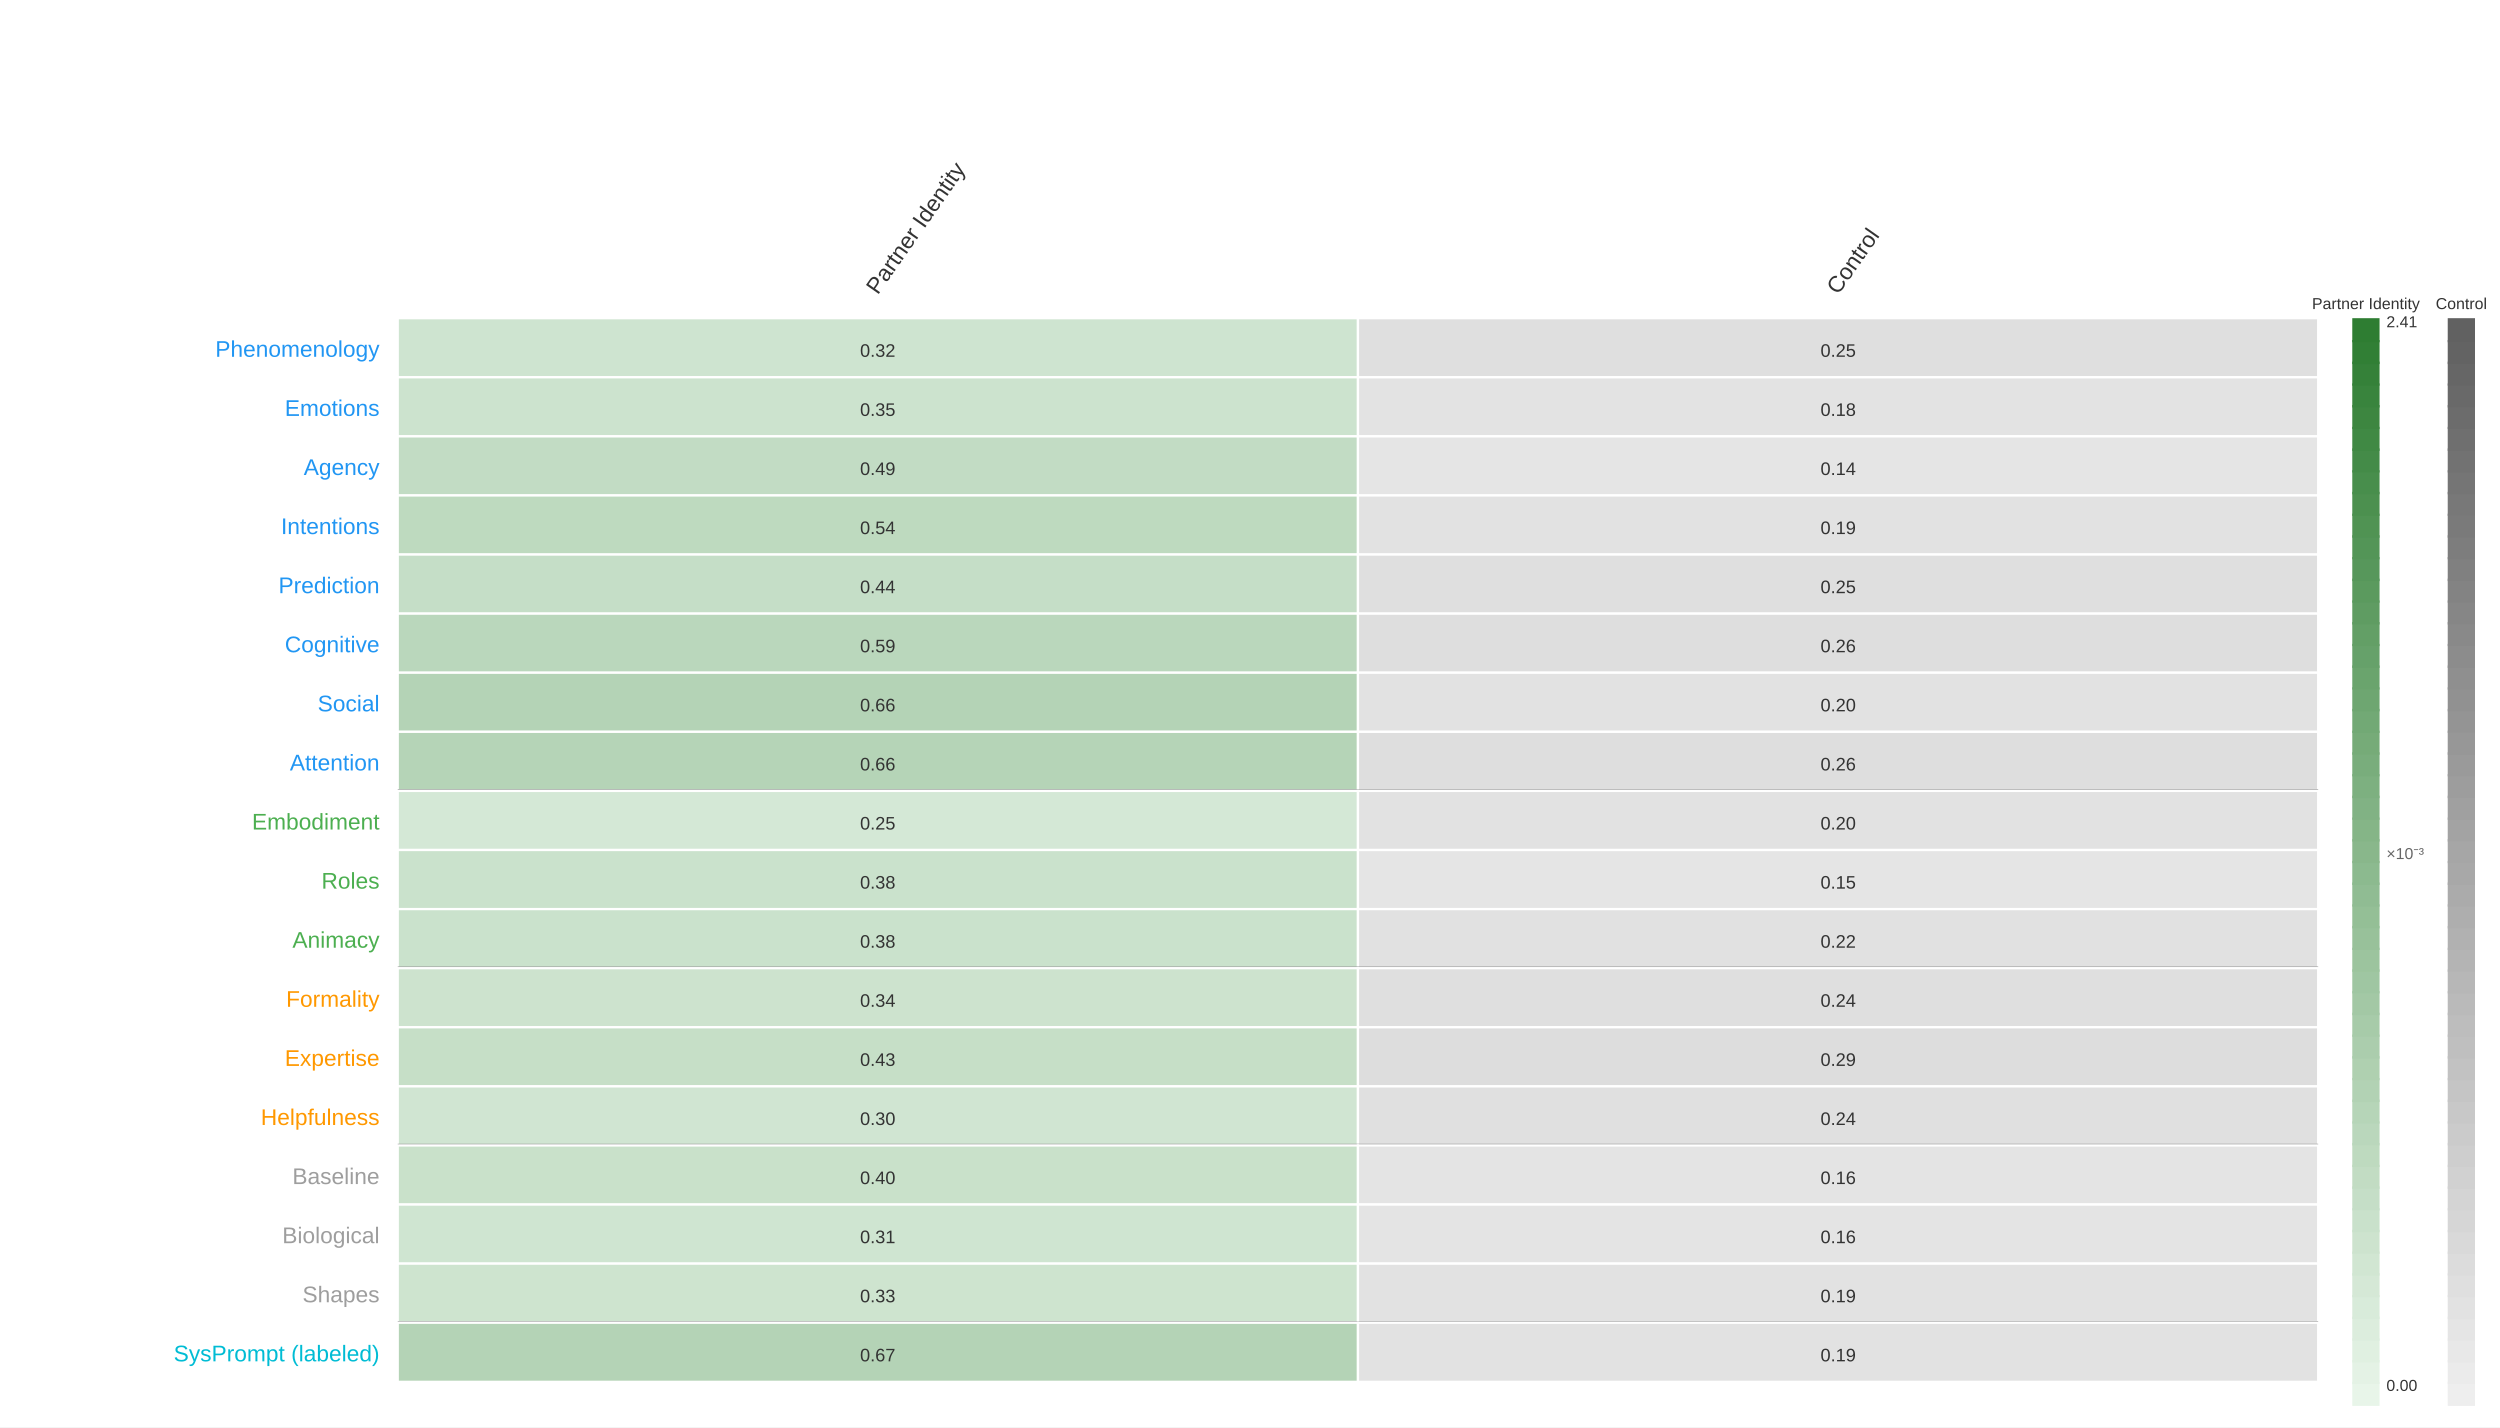
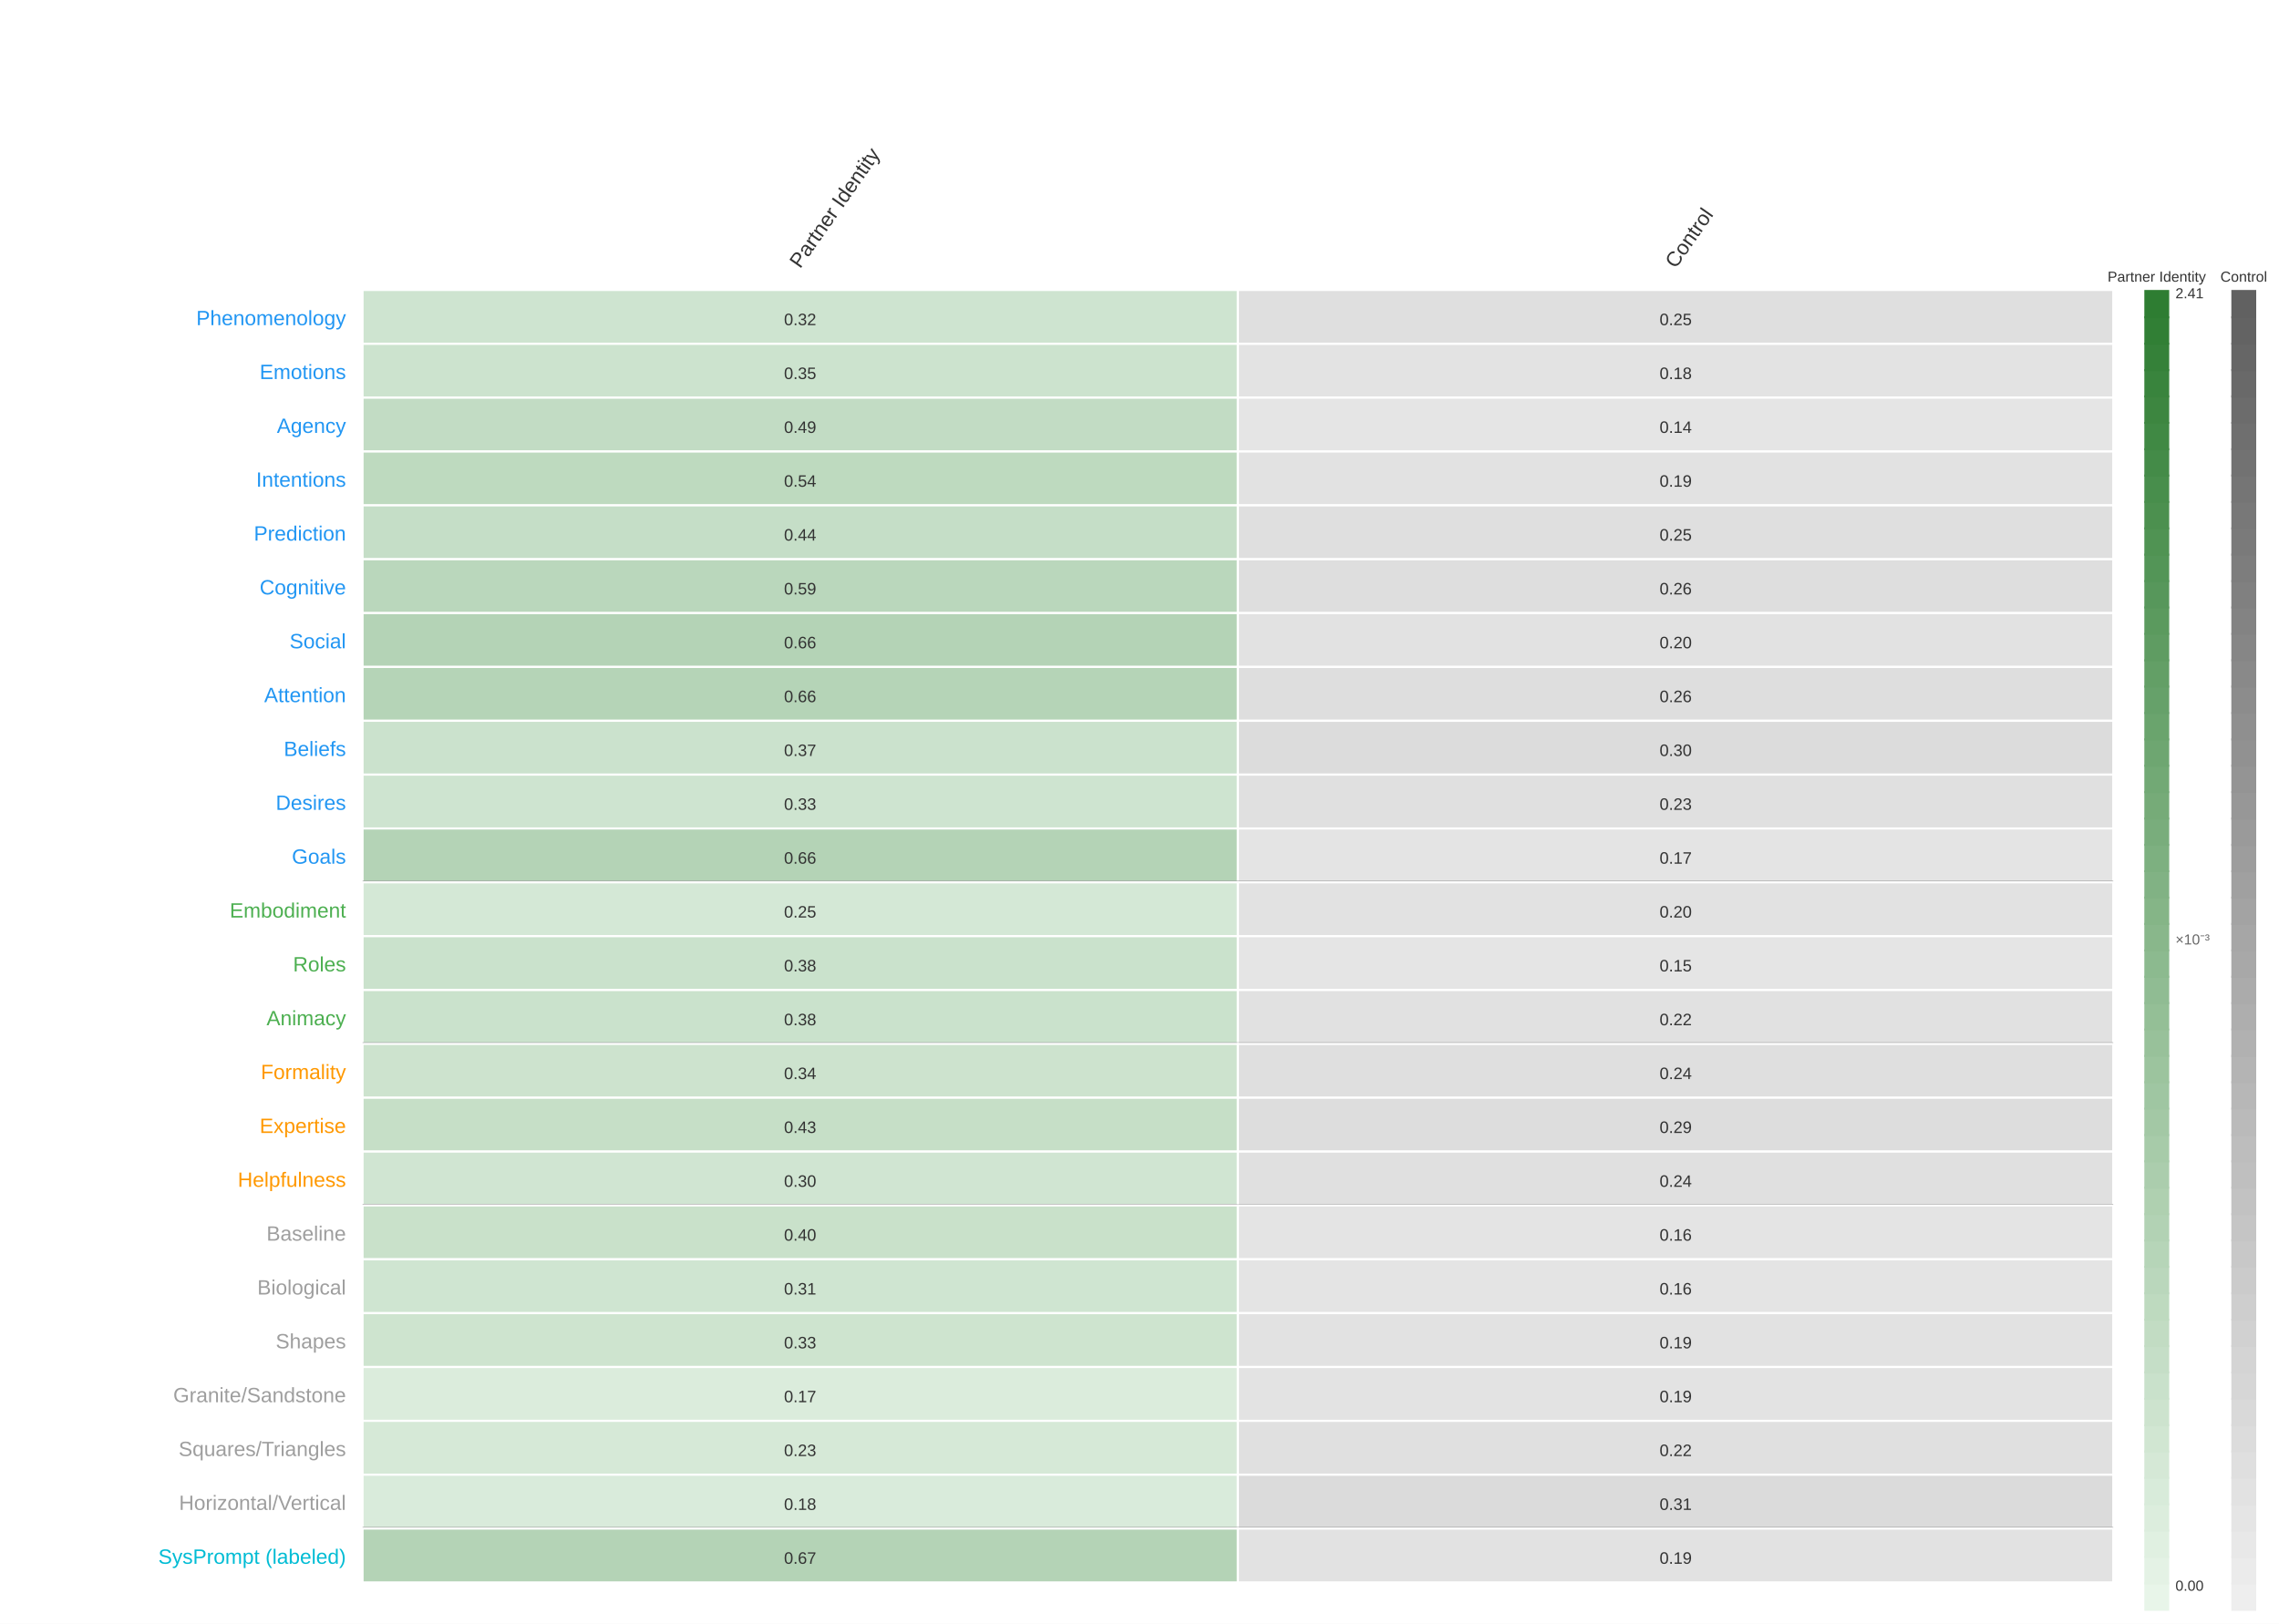
- <svg xmlns="http://www.w3.org/2000/svg" viewBox="0 0 1100 628" style="width:100%;max-width:1100px;height:auto;font-family:Arial,sans-serif;">
-   <rect width="1100" height="628" fill="white" />
+ <svg xmlns="http://www.w3.org/2000/svg" viewBox="0 0 1100 784" style="width:100%;max-width:1100px;height:auto;font-family:Arial,sans-serif;">
+   <rect width="1100" height="784" fill="white" />
  <text x="386.2" y="130" text-anchor="start" font-size="10" fill="#333" transform="rotate(-55,386.2,130)">Partner Identity</text>
  <text x="808.8" y="130" text-anchor="start" font-size="10" fill="#333" transform="rotate(-55,808.8,130)">Control</text>
  <text x="167" y="157.0" text-anchor="end" font-size="10" fill="#2196F3">Phenomenology</text>
  <rect x="175.0" y="140.0" width="422.5" height="26" fill="rgb(206,228,208)" stroke="white" stroke-width="1" />
  <text x="386.2" y="157.0" text-anchor="middle" font-size="8" fill="#333">0.32</text>
  <rect x="597.5" y="140.0" width="422.5" height="26" fill="rgb(223,223,223)" stroke="white" stroke-width="1" />
  <text x="808.8" y="157.0" text-anchor="middle" font-size="8" fill="#333">0.25</text>
  <text x="167" y="183.0" text-anchor="end" font-size="10" fill="#2196F3">Emotions</text>
  <rect x="175.0" y="166.0" width="422.5" height="26" fill="rgb(204,227,206)" stroke="white" stroke-width="1" />
  <text x="386.2" y="183.0" text-anchor="middle" font-size="8" fill="#333">0.35</text>
  <rect x="597.5" y="166.0" width="422.5" height="26" fill="rgb(227,227,227)" stroke="white" stroke-width="1" />
  <text x="808.8" y="183.0" text-anchor="middle" font-size="8" fill="#333">0.18</text>
  <text x="167" y="209.0" text-anchor="end" font-size="10" fill="#2196F3">Agency</text>
  <rect x="175.0" y="192.0" width="422.5" height="26" fill="rgb(194,220,196)" stroke="white" stroke-width="1" />
  <text x="386.2" y="209.0" text-anchor="middle" font-size="8" fill="#333">0.49</text>
  <rect x="597.5" y="192.0" width="422.5" height="26" fill="rgb(229,229,229)" stroke="white" stroke-width="1" />
  <text x="808.8" y="209.0" text-anchor="middle" font-size="8" fill="#333">0.14</text>
  <text x="167" y="235.0" text-anchor="end" font-size="10" fill="#2196F3">Intentions</text>
  <rect x="175.0" y="218.0" width="422.5" height="26" fill="rgb(190,218,191)" stroke="white" stroke-width="1" />
  <text x="386.2" y="235.0" text-anchor="middle" font-size="8" fill="#333">0.54</text>
  <rect x="597.5" y="218.0" width="422.5" height="26" fill="rgb(226,226,226)" stroke="white" stroke-width="1" />
  <text x="808.8" y="235.0" text-anchor="middle" font-size="8" fill="#333">0.19</text>
  <text x="167" y="261.0" text-anchor="end" font-size="10" fill="#2196F3">Prediction</text>
  <rect x="175.0" y="244.0" width="422.5" height="26" fill="rgb(197,222,199)" stroke="white" stroke-width="1" />
  <text x="386.2" y="261.0" text-anchor="middle" font-size="8" fill="#333">0.44</text>
  <rect x="597.5" y="244.0" width="422.5" height="26" fill="rgb(223,223,223)" stroke="white" stroke-width="1" />
  <text x="808.8" y="261.0" text-anchor="middle" font-size="8" fill="#333">0.25</text>
  <text x="167" y="287.0" text-anchor="end" font-size="10" fill="#2196F3">Cognitive</text>
  <rect x="175.0" y="270.0" width="422.5" height="26" fill="rgb(186,215,188)" stroke="white" stroke-width="1" />
  <text x="386.2" y="287.0" text-anchor="middle" font-size="8" fill="#333">0.59</text>
  <rect x="597.5" y="270.0" width="422.5" height="26" fill="rgb(222,222,222)" stroke="white" stroke-width="1" />
  <text x="808.8" y="287.0" text-anchor="middle" font-size="8" fill="#333">0.26</text>
  <text x="167" y="313.0" text-anchor="end" font-size="10" fill="#2196F3">Social</text>
  <rect x="175.0" y="296.0" width="422.5" height="26" fill="rgb(180,211,182)" stroke="white" stroke-width="1" />
  <text x="386.2" y="313.0" text-anchor="middle" font-size="8" fill="#333">0.66</text>
  <rect x="597.5" y="296.0" width="422.5" height="26" fill="rgb(226,226,226)" stroke="white" stroke-width="1" />
  <text x="808.8" y="313.0" text-anchor="middle" font-size="8" fill="#333">0.20</text>
  <text x="167" y="339.0" text-anchor="end" font-size="10" fill="#2196F3">Attention</text>
  <rect x="175.0" y="322.0" width="422.5" height="26" fill="rgb(181,212,183)" stroke="white" stroke-width="1" />
  <text x="386.2" y="339.0" text-anchor="middle" font-size="8" fill="#333">0.66</text>
  <rect x="597.5" y="322.0" width="422.5" height="26" fill="rgb(222,222,222)" stroke="white" stroke-width="1" />
  <text x="808.8" y="339.0" text-anchor="middle" font-size="8" fill="#333">0.26</text>
-   <line x1="175" y1="348" x2="1020.0" y2="348" stroke="#999" stroke-width="1.5" />
-   <text x="167" y="365.0" text-anchor="end" font-size="10" fill="#4CAF50">Embodiment</text>
-   <rect x="175.0" y="348.0" width="422.5" height="26" fill="rgb(212,232,214)" stroke="white" stroke-width="1" />
-   <text x="386.2" y="365.0" text-anchor="middle" font-size="8" fill="#333">0.25</text>
-   <rect x="597.5" y="348.0" width="422.5" height="26" fill="rgb(226,226,226)" stroke="white" stroke-width="1" />
-   <text x="808.8" y="365.0" text-anchor="middle" font-size="8" fill="#333">0.20</text>
-   <text x="167" y="391.0" text-anchor="end" font-size="10" fill="#4CAF50">Roles</text>
-   <rect x="175.0" y="374.0" width="422.5" height="26" fill="rgb(202,226,204)" stroke="white" stroke-width="1" />
-   <text x="386.2" y="391.0" text-anchor="middle" font-size="8" fill="#333">0.38</text>
-   <rect x="597.5" y="374.0" width="422.5" height="26" fill="rgb(229,229,229)" stroke="white" stroke-width="1" />
-   <text x="808.8" y="391.0" text-anchor="middle" font-size="8" fill="#333">0.15</text>
-   <text x="167" y="417.0" text-anchor="end" font-size="10" fill="#4CAF50">Animacy</text>
-   <rect x="175.0" y="400.0" width="422.5" height="26" fill="rgb(202,226,204)" stroke="white" stroke-width="1" />
-   <text x="386.2" y="417.0" text-anchor="middle" font-size="8" fill="#333">0.38</text>
-   <rect x="597.5" y="400.0" width="422.5" height="26" fill="rgb(225,225,225)" stroke="white" stroke-width="1" />
-   <text x="808.8" y="417.0" text-anchor="middle" font-size="8" fill="#333">0.22</text>
+   <text x="167" y="365.0" text-anchor="end" font-size="10" fill="#2196F3">Beliefs</text>
+   <rect x="175.0" y="348.0" width="422.5" height="26" fill="rgb(203,226,205)" stroke="white" stroke-width="1" />
+   <text x="386.2" y="365.0" text-anchor="middle" font-size="8" fill="#333">0.37</text>
+   <rect x="597.5" y="348.0" width="422.5" height="26" fill="rgb(220,220,220)" stroke="white" stroke-width="1" />
+   <text x="808.8" y="365.0" text-anchor="middle" font-size="8" fill="#333">0.30</text>
+   <text x="167" y="391.0" text-anchor="end" font-size="10" fill="#2196F3">Desires</text>
+   <rect x="175.0" y="374.0" width="422.5" height="26" fill="rgb(206,228,208)" stroke="white" stroke-width="1" />
+   <text x="386.2" y="391.0" text-anchor="middle" font-size="8" fill="#333">0.33</text>
+   <rect x="597.5" y="374.0" width="422.5" height="26" fill="rgb(224,224,224)" stroke="white" stroke-width="1" />
+   <text x="808.8" y="391.0" text-anchor="middle" font-size="8" fill="#333">0.23</text>
+   <text x="167" y="417.0" text-anchor="end" font-size="10" fill="#2196F3">Goals</text>
+   <rect x="175.0" y="400.0" width="422.5" height="26" fill="rgb(180,211,182)" stroke="white" stroke-width="1" />
+   <text x="386.2" y="417.0" text-anchor="middle" font-size="8" fill="#333">0.66</text>
+   <rect x="597.5" y="400.0" width="422.5" height="26" fill="rgb(228,228,228)" stroke="white" stroke-width="1" />
+   <text x="808.8" y="417.0" text-anchor="middle" font-size="8" fill="#333">0.17</text>
  <line x1="175" y1="426" x2="1020.0" y2="426" stroke="#999" stroke-width="1.5" />
-   <text x="167" y="443.0" text-anchor="end" font-size="10" fill="#FF9800">Formality</text>
-   <rect x="175.0" y="426.0" width="422.5" height="26" fill="rgb(205,227,206)" stroke="white" stroke-width="1" />
-   <text x="386.2" y="443.0" text-anchor="middle" font-size="8" fill="#333">0.34</text>
-   <rect x="597.5" y="426.0" width="422.5" height="26" fill="rgb(223,223,223)" stroke="white" stroke-width="1" />
-   <text x="808.8" y="443.0" text-anchor="middle" font-size="8" fill="#333">0.24</text>
-   <text x="167" y="469.0" text-anchor="end" font-size="10" fill="#FF9800">Expertise</text>
-   <rect x="175.0" y="452.0" width="422.5" height="26" fill="rgb(198,223,199)" stroke="white" stroke-width="1" />
-   <text x="386.2" y="469.0" text-anchor="middle" font-size="8" fill="#333">0.43</text>
-   <rect x="597.5" y="452.0" width="422.5" height="26" fill="rgb(221,221,221)" stroke="white" stroke-width="1" />
-   <text x="808.8" y="469.0" text-anchor="middle" font-size="8" fill="#333">0.29</text>
-   <text x="167" y="495.0" text-anchor="end" font-size="10" fill="#FF9800">Helpfulness</text>
-   <rect x="175.0" y="478.0" width="422.5" height="26" fill="rgb(208,229,210)" stroke="white" stroke-width="1" />
-   <text x="386.2" y="495.0" text-anchor="middle" font-size="8" fill="#333">0.30</text>
-   <rect x="597.5" y="478.0" width="422.5" height="26" fill="rgb(224,224,224)" stroke="white" stroke-width="1" />
-   <text x="808.8" y="495.0" text-anchor="middle" font-size="8" fill="#333">0.24</text>
+   <text x="167" y="443.0" text-anchor="end" font-size="10" fill="#4CAF50">Embodiment</text>
+   <rect x="175.0" y="426.0" width="422.5" height="26" fill="rgb(212,232,214)" stroke="white" stroke-width="1" />
+   <text x="386.2" y="443.0" text-anchor="middle" font-size="8" fill="#333">0.25</text>
+   <rect x="597.5" y="426.0" width="422.5" height="26" fill="rgb(226,226,226)" stroke="white" stroke-width="1" />
+   <text x="808.8" y="443.0" text-anchor="middle" font-size="8" fill="#333">0.20</text>
+   <text x="167" y="469.0" text-anchor="end" font-size="10" fill="#4CAF50">Roles</text>
+   <rect x="175.0" y="452.0" width="422.5" height="26" fill="rgb(202,226,204)" stroke="white" stroke-width="1" />
+   <text x="386.2" y="469.0" text-anchor="middle" font-size="8" fill="#333">0.38</text>
+   <rect x="597.5" y="452.0" width="422.5" height="26" fill="rgb(229,229,229)" stroke="white" stroke-width="1" />
+   <text x="808.8" y="469.0" text-anchor="middle" font-size="8" fill="#333">0.15</text>
+   <text x="167" y="495.0" text-anchor="end" font-size="10" fill="#4CAF50">Animacy</text>
+   <rect x="175.0" y="478.0" width="422.5" height="26" fill="rgb(202,226,204)" stroke="white" stroke-width="1" />
+   <text x="386.2" y="495.0" text-anchor="middle" font-size="8" fill="#333">0.38</text>
+   <rect x="597.5" y="478.0" width="422.5" height="26" fill="rgb(225,225,225)" stroke="white" stroke-width="1" />
+   <text x="808.8" y="495.0" text-anchor="middle" font-size="8" fill="#333">0.22</text>
  <line x1="175" y1="504" x2="1020.0" y2="504" stroke="#999" stroke-width="1.5" />
-   <text x="167" y="521.0" text-anchor="end" font-size="10" fill="#9E9E9E">Baseline</text>
-   <rect x="175.0" y="504.0" width="422.5" height="26" fill="rgb(201,225,202)" stroke="white" stroke-width="1" />
-   <text x="386.2" y="521.0" text-anchor="middle" font-size="8" fill="#333">0.40</text>
-   <rect x="597.5" y="504.0" width="422.5" height="26" fill="rgb(228,228,228)" stroke="white" stroke-width="1" />
-   <text x="808.8" y="521.0" text-anchor="middle" font-size="8" fill="#333">0.16</text>
-   <text x="167" y="547.0" text-anchor="end" font-size="10" fill="#9E9E9E">Biological</text>
-   <rect x="175.0" y="530.0" width="422.5" height="26" fill="rgb(207,229,209)" stroke="white" stroke-width="1" />
-   <text x="386.2" y="547.0" text-anchor="middle" font-size="8" fill="#333">0.31</text>
-   <rect x="597.5" y="530.0" width="422.5" height="26" fill="rgb(228,228,228)" stroke="white" stroke-width="1" />
-   <text x="808.8" y="547.0" text-anchor="middle" font-size="8" fill="#333">0.16</text>
-   <text x="167" y="573.0" text-anchor="end" font-size="10" fill="#9E9E9E">Shapes</text>
-   <rect x="175.0" y="556.0" width="422.5" height="26" fill="rgb(206,228,207)" stroke="white" stroke-width="1" />
-   <text x="386.2" y="573.0" text-anchor="middle" font-size="8" fill="#333">0.33</text>
-   <rect x="597.5" y="556.0" width="422.5" height="26" fill="rgb(226,226,226)" stroke="white" stroke-width="1" />
-   <text x="808.8" y="573.0" text-anchor="middle" font-size="8" fill="#333">0.19</text>
+   <text x="167" y="521.0" text-anchor="end" font-size="10" fill="#FF9800">Formality</text>
+   <rect x="175.0" y="504.0" width="422.5" height="26" fill="rgb(205,227,206)" stroke="white" stroke-width="1" />
+   <text x="386.2" y="521.0" text-anchor="middle" font-size="8" fill="#333">0.34</text>
+   <rect x="597.5" y="504.0" width="422.5" height="26" fill="rgb(223,223,223)" stroke="white" stroke-width="1" />
+   <text x="808.8" y="521.0" text-anchor="middle" font-size="8" fill="#333">0.24</text>
+   <text x="167" y="547.0" text-anchor="end" font-size="10" fill="#FF9800">Expertise</text>
+   <rect x="175.0" y="530.0" width="422.5" height="26" fill="rgb(198,223,199)" stroke="white" stroke-width="1" />
+   <text x="386.2" y="547.0" text-anchor="middle" font-size="8" fill="#333">0.43</text>
+   <rect x="597.5" y="530.0" width="422.5" height="26" fill="rgb(221,221,221)" stroke="white" stroke-width="1" />
+   <text x="808.8" y="547.0" text-anchor="middle" font-size="8" fill="#333">0.29</text>
+   <text x="167" y="573.0" text-anchor="end" font-size="10" fill="#FF9800">Helpfulness</text>
+   <rect x="175.0" y="556.0" width="422.5" height="26" fill="rgb(208,229,210)" stroke="white" stroke-width="1" />
+   <text x="386.2" y="573.0" text-anchor="middle" font-size="8" fill="#333">0.30</text>
+   <rect x="597.5" y="556.0" width="422.5" height="26" fill="rgb(224,224,224)" stroke="white" stroke-width="1" />
+   <text x="808.8" y="573.0" text-anchor="middle" font-size="8" fill="#333">0.24</text>
  <line x1="175" y1="582" x2="1020.0" y2="582" stroke="#999" stroke-width="1.5" />
-   <text x="167" y="599.0" text-anchor="end" font-size="10" fill="#00BCD4">SysPrompt (labeled)</text>
-   <rect x="175.0" y="582.0" width="422.5" height="26" fill="rgb(180,211,182)" stroke="white" stroke-width="1" />
-   <text x="386.2" y="599.0" text-anchor="middle" font-size="8" fill="#333">0.67</text>
-   <rect x="597.5" y="582.0" width="422.5" height="26" fill="rgb(226,226,226)" stroke="white" stroke-width="1" />
-   <text x="808.8" y="599.0" text-anchor="middle" font-size="8" fill="#333">0.19</text>
-   <rect x="1035.0" y="608.0" width="12" height="10.6" fill="rgb(232,245,233)" />
-   <rect x="1035.0" y="598.4" width="12" height="10.6" fill="rgb(228,242,229)" />
-   <rect x="1035.0" y="588.9" width="12" height="10.6" fill="rgb(224,240,225)" />
-   <rect x="1035.0" y="579.3" width="12" height="10.6" fill="rgb(220,237,221)" />
-   <rect x="1035.0" y="569.8" width="12" height="10.6" fill="rgb(216,235,218)" />
-   <rect x="1035.0" y="560.2" width="12" height="10.6" fill="rgb(213,232,214)" />
-   <rect x="1035.0" y="550.7" width="12" height="10.6" fill="rgb(209,230,210)" />
-   <rect x="1035.0" y="541.1" width="12" height="10.6" fill="rgb(205,227,206)" />
-   <rect x="1035.0" y="531.6" width="12" height="10.6" fill="rgb(201,225,203)" />
-   <rect x="1035.0" y="522.0" width="12" height="10.6" fill="rgb(197,222,199)" />
-   <rect x="1035.0" y="512.5" width="12" height="10.6" fill="rgb(194,220,195)" />
-   <rect x="1035.0" y="502.9" width="12" height="10.6" fill="rgb(190,218,191)" />
-   <rect x="1035.0" y="493.4" width="12" height="10.6" fill="rgb(186,215,188)" />
-   <rect x="1035.0" y="483.8" width="12" height="10.6" fill="rgb(182,213,184)" />
-   <rect x="1035.0" y="474.3" width="12" height="10.6" fill="rgb(178,210,180)" />
-   <rect x="1035.0" y="464.7" width="12" height="10.6" fill="rgb(175,208,176)" />
-   <rect x="1035.0" y="455.2" width="12" height="10.6" fill="rgb(171,205,173)" />
-   <rect x="1035.0" y="445.6" width="12" height="10.6" fill="rgb(167,203,169)" />
-   <rect x="1035.0" y="436.1" width="12" height="10.6" fill="rgb(163,200,165)" />
-   <rect x="1035.0" y="426.5" width="12" height="10.6" fill="rgb(159,198,162)" />
-   <rect x="1035.0" y="417.0" width="12" height="10.6" fill="rgb(156,196,158)" />
-   <rect x="1035.0" y="407.4" width="12" height="10.6" fill="rgb(152,193,154)" />
-   <rect x="1035.0" y="397.9" width="12" height="10.6" fill="rgb(148,191,150)" />
-   <rect x="1035.0" y="388.3" width="12" height="10.6" fill="rgb(144,188,147)" />
-   <rect x="1035.0" y="378.8" width="12" height="10.6" fill="rgb(140,186,143)" />
-   <rect x="1035.0" y="369.2" width="12" height="10.6" fill="rgb(137,183,139)" />
-   <rect x="1035.0" y="359.7" width="12" height="10.6" fill="rgb(133,181,135)" />
-   <rect x="1035.0" y="350.1" width="12" height="10.6" fill="rgb(129,178,132)" />
-   <rect x="1035.0" y="340.6" width="12" height="10.6" fill="rgb(125,176,128)" />
-   <rect x="1035.0" y="331.0" width="12" height="10.6" fill="rgb(121,173,124)" />
-   <rect x="1035.0" y="321.5" width="12" height="10.6" fill="rgb(118,171,120)" />
-   <rect x="1035.0" y="311.9" width="12" height="10.6" fill="rgb(114,169,117)" />
-   <rect x="1035.0" y="302.4" width="12" height="10.6" fill="rgb(110,166,113)" />
-   <rect x="1035.0" y="292.8" width="12" height="10.6" fill="rgb(106,164,109)" />
-   <rect x="1035.0" y="283.3" width="12" height="10.6" fill="rgb(102,161,106)" />
-   <rect x="1035.0" y="273.7" width="12" height="10.6" fill="rgb(99,159,102)" />
-   <rect x="1035.0" y="264.2" width="12" height="10.6" fill="rgb(95,156,98)" />
-   <rect x="1035.0" y="254.6" width="12" height="10.6" fill="rgb(91,154,94)" />
-   <rect x="1035.0" y="245.1" width="12" height="10.6" fill="rgb(87,151,91)" />
-   <rect x="1035.0" y="235.5" width="12" height="10.6" fill="rgb(83,149,87)" />
-   <rect x="1035.0" y="226.0" width="12" height="10.6" fill="rgb(80,147,83)" />
-   <rect x="1035.0" y="216.4" width="12" height="10.6" fill="rgb(76,144,79)" />
-   <rect x="1035.0" y="206.9" width="12" height="10.6" fill="rgb(72,142,76)" />
-   <rect x="1035.0" y="197.3" width="12" height="10.6" fill="rgb(68,139,72)" />
-   <rect x="1035.0" y="187.8" width="12" height="10.6" fill="rgb(64,137,68)" />
-   <rect x="1035.0" y="178.2" width="12" height="10.6" fill="rgb(61,134,64)" />
-   <rect x="1035.0" y="168.7" width="12" height="10.6" fill="rgb(57,132,61)" />
-   <rect x="1035.0" y="159.1" width="12" height="10.6" fill="rgb(53,129,57)" />
-   <rect x="1035.0" y="149.6" width="12" height="10.6" fill="rgb(49,127,53)" />
-   <rect x="1035.0" y="140.0" width="12" height="10.6" fill="rgb(46,125,50)" />
+   <text x="167" y="599.0" text-anchor="end" font-size="10" fill="#9E9E9E">Baseline</text>
+   <rect x="175.0" y="582.0" width="422.5" height="26" fill="rgb(201,225,202)" stroke="white" stroke-width="1" />
+   <text x="386.2" y="599.0" text-anchor="middle" font-size="8" fill="#333">0.40</text>
+   <rect x="597.5" y="582.0" width="422.5" height="26" fill="rgb(228,228,228)" stroke="white" stroke-width="1" />
+   <text x="808.8" y="599.0" text-anchor="middle" font-size="8" fill="#333">0.16</text>
+   <text x="167" y="625.0" text-anchor="end" font-size="10" fill="#9E9E9E">Biological</text>
+   <rect x="175.0" y="608.0" width="422.5" height="26" fill="rgb(207,229,209)" stroke="white" stroke-width="1" />
+   <text x="386.2" y="625.0" text-anchor="middle" font-size="8" fill="#333">0.31</text>
+   <rect x="597.5" y="608.0" width="422.5" height="26" fill="rgb(228,228,228)" stroke="white" stroke-width="1" />
+   <text x="808.8" y="625.0" text-anchor="middle" font-size="8" fill="#333">0.16</text>
+   <text x="167" y="651.0" text-anchor="end" font-size="10" fill="#9E9E9E">Shapes</text>
+   <rect x="175.0" y="634.0" width="422.5" height="26" fill="rgb(206,228,207)" stroke="white" stroke-width="1" />
+   <text x="386.2" y="651.0" text-anchor="middle" font-size="8" fill="#333">0.33</text>
+   <rect x="597.5" y="634.0" width="422.5" height="26" fill="rgb(226,226,226)" stroke="white" stroke-width="1" />
+   <text x="808.8" y="651.0" text-anchor="middle" font-size="8" fill="#333">0.19</text>
+   <text x="167" y="677.0" text-anchor="end" font-size="10" fill="#9E9E9E">Granite/Sandstone</text>
+   <rect x="175.0" y="660.0" width="422.5" height="26" fill="rgb(219,236,220)" stroke="white" stroke-width="1" />
+   <text x="386.2" y="677.0" text-anchor="middle" font-size="8" fill="#333">0.17</text>
+   <rect x="597.5" y="660.0" width="422.5" height="26" fill="rgb(227,227,227)" stroke="white" stroke-width="1" />
+   <text x="808.8" y="677.0" text-anchor="middle" font-size="8" fill="#333">0.19</text>
+   <text x="167" y="703.0" text-anchor="end" font-size="10" fill="#9E9E9E">Squares/Triangles</text>
+   <rect x="175.0" y="686.0" width="422.5" height="26" fill="rgb(214,233,215)" stroke="white" stroke-width="1" />
+   <text x="386.2" y="703.0" text-anchor="middle" font-size="8" fill="#333">0.23</text>
+   <rect x="597.5" y="686.0" width="422.5" height="26" fill="rgb(224,224,224)" stroke="white" stroke-width="1" />
+   <text x="808.8" y="703.0" text-anchor="middle" font-size="8" fill="#333">0.22</text>
+   <text x="167" y="729.0" text-anchor="end" font-size="10" fill="#9E9E9E">Horizontal/Vertical</text>
+   <rect x="175.0" y="712.0" width="422.5" height="26" fill="rgb(217,235,219)" stroke="white" stroke-width="1" />
+   <text x="386.2" y="729.0" text-anchor="middle" font-size="8" fill="#333">0.18</text>
+   <rect x="597.5" y="712.0" width="422.5" height="26" fill="rgb(219,219,219)" stroke="white" stroke-width="1" />
+   <text x="808.8" y="729.0" text-anchor="middle" font-size="8" fill="#333">0.31</text>
+   <line x1="175" y1="738" x2="1020.0" y2="738" stroke="#999" stroke-width="1.5" />
+   <text x="167" y="755.0" text-anchor="end" font-size="10" fill="#00BCD4">SysPrompt (labeled)</text>
+   <rect x="175.0" y="738.0" width="422.5" height="26" fill="rgb(180,211,182)" stroke="white" stroke-width="1" />
+   <text x="386.2" y="755.0" text-anchor="middle" font-size="8" fill="#333">0.67</text>
+   <rect x="597.5" y="738.0" width="422.5" height="26" fill="rgb(226,226,226)" stroke="white" stroke-width="1" />
+   <text x="808.8" y="755.0" text-anchor="middle" font-size="8" fill="#333">0.19</text>
+   <rect x="1035.0" y="764.0" width="12" height="13.7" fill="rgb(232,245,233)" />
+   <rect x="1035.0" y="751.3" width="12" height="13.7" fill="rgb(228,242,229)" />
+   <rect x="1035.0" y="738.5" width="12" height="13.7" fill="rgb(224,240,225)" />
+   <rect x="1035.0" y="725.8" width="12" height="13.7" fill="rgb(220,237,221)" />
+   <rect x="1035.0" y="713.1" width="12" height="13.7" fill="rgb(216,235,218)" />
+   <rect x="1035.0" y="700.3" width="12" height="13.7" fill="rgb(213,232,214)" />
+   <rect x="1035.0" y="687.6" width="12" height="13.7" fill="rgb(209,230,210)" />
+   <rect x="1035.0" y="674.9" width="12" height="13.7" fill="rgb(205,227,206)" />
+   <rect x="1035.0" y="662.1" width="12" height="13.7" fill="rgb(201,225,203)" />
+   <rect x="1035.0" y="649.4" width="12" height="13.7" fill="rgb(197,222,199)" />
+   <rect x="1035.0" y="636.7" width="12" height="13.7" fill="rgb(194,220,195)" />
+   <rect x="1035.0" y="623.9" width="12" height="13.7" fill="rgb(190,218,191)" />
+   <rect x="1035.0" y="611.2" width="12" height="13.7" fill="rgb(186,215,188)" />
+   <rect x="1035.0" y="598.4" width="12" height="13.7" fill="rgb(182,213,184)" />
+   <rect x="1035.0" y="585.7" width="12" height="13.7" fill="rgb(178,210,180)" />
+   <rect x="1035.0" y="573.0" width="12" height="13.7" fill="rgb(175,208,176)" />
+   <rect x="1035.0" y="560.2" width="12" height="13.7" fill="rgb(171,205,173)" />
+   <rect x="1035.0" y="547.5" width="12" height="13.7" fill="rgb(167,203,169)" />
+   <rect x="1035.0" y="534.8" width="12" height="13.7" fill="rgb(163,200,165)" />
+   <rect x="1035.0" y="522.0" width="12" height="13.7" fill="rgb(159,198,162)" />
+   <rect x="1035.0" y="509.3" width="12" height="13.7" fill="rgb(156,196,158)" />
+   <rect x="1035.0" y="496.6" width="12" height="13.7" fill="rgb(152,193,154)" />
+   <rect x="1035.0" y="483.8" width="12" height="13.7" fill="rgb(148,191,150)" />
+   <rect x="1035.0" y="471.1" width="12" height="13.7" fill="rgb(144,188,147)" />
+   <rect x="1035.0" y="458.4" width="12" height="13.7" fill="rgb(140,186,143)" />
+   <rect x="1035.0" y="445.6" width="12" height="13.7" fill="rgb(137,183,139)" />
+   <rect x="1035.0" y="432.9" width="12" height="13.7" fill="rgb(133,181,135)" />
+   <rect x="1035.0" y="420.2" width="12" height="13.7" fill="rgb(129,178,132)" />
+   <rect x="1035.0" y="407.4" width="12" height="13.7" fill="rgb(125,176,128)" />
+   <rect x="1035.0" y="394.7" width="12" height="13.7" fill="rgb(121,173,124)" />
+   <rect x="1035.0" y="382.0" width="12" height="13.7" fill="rgb(118,171,120)" />
+   <rect x="1035.0" y="369.2" width="12" height="13.7" fill="rgb(114,169,117)" />
+   <rect x="1035.0" y="356.5" width="12" height="13.7" fill="rgb(110,166,113)" />
+   <rect x="1035.0" y="343.8" width="12" height="13.7" fill="rgb(106,164,109)" />
+   <rect x="1035.0" y="331.0" width="12" height="13.7" fill="rgb(102,161,106)" />
+   <rect x="1035.0" y="318.3" width="12" height="13.7" fill="rgb(99,159,102)" />
+   <rect x="1035.0" y="305.6" width="12" height="13.7" fill="rgb(95,156,98)" />
+   <rect x="1035.0" y="292.8" width="12" height="13.7" fill="rgb(91,154,94)" />
+   <rect x="1035.0" y="280.1" width="12" height="13.7" fill="rgb(87,151,91)" />
+   <rect x="1035.0" y="267.3" width="12" height="13.7" fill="rgb(83,149,87)" />
+   <rect x="1035.0" y="254.6" width="12" height="13.7" fill="rgb(80,147,83)" />
+   <rect x="1035.0" y="241.9" width="12" height="13.7" fill="rgb(76,144,79)" />
+   <rect x="1035.0" y="229.1" width="12" height="13.7" fill="rgb(72,142,76)" />
+   <rect x="1035.0" y="216.4" width="12" height="13.7" fill="rgb(68,139,72)" />
+   <rect x="1035.0" y="203.7" width="12" height="13.7" fill="rgb(64,137,68)" />
+   <rect x="1035.0" y="190.9" width="12" height="13.7" fill="rgb(61,134,64)" />
+   <rect x="1035.0" y="178.2" width="12" height="13.7" fill="rgb(57,132,61)" />
+   <rect x="1035.0" y="165.5" width="12" height="13.7" fill="rgb(53,129,57)" />
+   <rect x="1035.0" y="152.7" width="12" height="13.7" fill="rgb(49,127,53)" />
+   <rect x="1035.0" y="140.0" width="12" height="13.7" fill="rgb(46,125,50)" />
  <text x="1041.0" y="136" text-anchor="middle" font-size="7" fill="#333">Partner Identity</text>
  <text x="1050.0" y="144" font-size="7" fill="#333">2.41</text>
-   <text x="1050.0" y="612" font-size="7" fill="#333">0.00</text>
-   <text x="1050.0" y="378.0" font-size="7" fill="#666">×10⁻³</text>
-   <rect x="1077.0" y="608.0" width="12" height="10.6" fill="rgb(238,238,238)" />
-   <rect x="1077.0" y="598.4" width="12" height="10.6" fill="rgb(235,235,235)" />
-   <rect x="1077.0" y="588.9" width="12" height="10.6" fill="rgb(232,232,232)" />
-   <rect x="1077.0" y="579.3" width="12" height="10.6" fill="rgb(229,229,229)" />
-   <rect x="1077.0" y="569.8" width="12" height="10.6" fill="rgb(226,226,226)" />
-   <rect x="1077.0" y="560.2" width="12" height="10.6" fill="rgb(223,223,223)" />
-   <rect x="1077.0" y="550.7" width="12" height="10.6" fill="rgb(220,220,220)" />
-   <rect x="1077.0" y="541.1" width="12" height="10.6" fill="rgb(217,217,217)" />
-   <rect x="1077.0" y="531.6" width="12" height="10.6" fill="rgb(214,214,214)" />
-   <rect x="1077.0" y="522.0" width="12" height="10.6" fill="rgb(212,212,212)" />
-   <rect x="1077.0" y="512.5" width="12" height="10.6" fill="rgb(209,209,209)" />
-   <rect x="1077.0" y="502.9" width="12" height="10.6" fill="rgb(206,206,206)" />
-   <rect x="1077.0" y="493.4" width="12" height="10.6" fill="rgb(203,203,203)" />
-   <rect x="1077.0" y="483.8" width="12" height="10.6" fill="rgb(200,200,200)" />
-   <rect x="1077.0" y="474.3" width="12" height="10.6" fill="rgb(197,197,197)" />
-   <rect x="1077.0" y="464.7" width="12" height="10.6" fill="rgb(194,194,194)" />
-   <rect x="1077.0" y="455.2" width="12" height="10.6" fill="rgb(191,191,191)" />
-   <rect x="1077.0" y="445.6" width="12" height="10.6" fill="rgb(189,189,189)" />
-   <rect x="1077.0" y="436.1" width="12" height="10.6" fill="rgb(186,186,186)" />
-   <rect x="1077.0" y="426.5" width="12" height="10.6" fill="rgb(183,183,183)" />
-   <rect x="1077.0" y="417.0" width="12" height="10.6" fill="rgb(180,180,180)" />
-   <rect x="1077.0" y="407.4" width="12" height="10.6" fill="rgb(177,177,177)" />
-   <rect x="1077.0" y="397.9" width="12" height="10.6" fill="rgb(174,174,174)" />
-   <rect x="1077.0" y="388.3" width="12" height="10.6" fill="rgb(171,171,171)" />
-   <rect x="1077.0" y="378.8" width="12" height="10.6" fill="rgb(168,168,168)" />
-   <rect x="1077.0" y="369.2" width="12" height="10.6" fill="rgb(166,166,166)" />
-   <rect x="1077.0" y="359.7" width="12" height="10.6" fill="rgb(163,163,163)" />
-   <rect x="1077.0" y="350.1" width="12" height="10.6" fill="rgb(160,160,160)" />
-   <rect x="1077.0" y="340.6" width="12" height="10.6" fill="rgb(157,157,157)" />
-   <rect x="1077.0" y="331.0" width="12" height="10.6" fill="rgb(154,154,154)" />
-   <rect x="1077.0" y="321.5" width="12" height="10.6" fill="rgb(151,151,151)" />
-   <rect x="1077.0" y="311.9" width="12" height="10.6" fill="rgb(148,148,148)" />
-   <rect x="1077.0" y="302.4" width="12" height="10.6" fill="rgb(145,145,145)" />
-   <rect x="1077.0" y="292.8" width="12" height="10.6" fill="rgb(143,143,143)" />
-   <rect x="1077.0" y="283.3" width="12" height="10.6" fill="rgb(140,140,140)" />
-   <rect x="1077.0" y="273.7" width="12" height="10.6" fill="rgb(137,137,137)" />
-   <rect x="1077.0" y="264.2" width="12" height="10.6" fill="rgb(134,134,134)" />
-   <rect x="1077.0" y="254.6" width="12" height="10.6" fill="rgb(131,131,131)" />
-   <rect x="1077.0" y="245.1" width="12" height="10.6" fill="rgb(128,128,128)" />
-   <rect x="1077.0" y="235.5" width="12" height="10.6" fill="rgb(125,125,125)" />
-   <rect x="1077.0" y="226.0" width="12" height="10.6" fill="rgb(122,122,122)" />
-   <rect x="1077.0" y="216.4" width="12" height="10.6" fill="rgb(120,120,120)" />
-   <rect x="1077.0" y="206.9" width="12" height="10.6" fill="rgb(117,117,117)" />
-   <rect x="1077.0" y="197.3" width="12" height="10.6" fill="rgb(114,114,114)" />
-   <rect x="1077.0" y="187.8" width="12" height="10.6" fill="rgb(111,111,111)" />
-   <rect x="1077.0" y="178.2" width="12" height="10.6" fill="rgb(108,108,108)" />
-   <rect x="1077.0" y="168.7" width="12" height="10.6" fill="rgb(105,105,105)" />
-   <rect x="1077.0" y="159.1" width="12" height="10.6" fill="rgb(102,102,102)" />
-   <rect x="1077.0" y="149.6" width="12" height="10.6" fill="rgb(99,99,99)" />
-   <rect x="1077.0" y="140.0" width="12" height="10.6" fill="rgb(97,97,97)" />
+   <text x="1050.0" y="768" font-size="7" fill="#333">0.00</text>
+   <text x="1050.0" y="456.0" font-size="7" fill="#666">×10⁻³</text>
+   <rect x="1077.0" y="764.0" width="12" height="13.7" fill="rgb(238,238,238)" />
+   <rect x="1077.0" y="751.3" width="12" height="13.7" fill="rgb(235,235,235)" />
+   <rect x="1077.0" y="738.5" width="12" height="13.7" fill="rgb(232,232,232)" />
+   <rect x="1077.0" y="725.8" width="12" height="13.7" fill="rgb(229,229,229)" />
+   <rect x="1077.0" y="713.1" width="12" height="13.7" fill="rgb(226,226,226)" />
+   <rect x="1077.0" y="700.3" width="12" height="13.7" fill="rgb(223,223,223)" />
+   <rect x="1077.0" y="687.6" width="12" height="13.7" fill="rgb(220,220,220)" />
+   <rect x="1077.0" y="674.9" width="12" height="13.7" fill="rgb(217,217,217)" />
+   <rect x="1077.0" y="662.1" width="12" height="13.7" fill="rgb(214,214,214)" />
+   <rect x="1077.0" y="649.4" width="12" height="13.7" fill="rgb(212,212,212)" />
+   <rect x="1077.0" y="636.7" width="12" height="13.7" fill="rgb(209,209,209)" />
+   <rect x="1077.0" y="623.9" width="12" height="13.7" fill="rgb(206,206,206)" />
+   <rect x="1077.0" y="611.2" width="12" height="13.7" fill="rgb(203,203,203)" />
+   <rect x="1077.0" y="598.4" width="12" height="13.7" fill="rgb(200,200,200)" />
+   <rect x="1077.0" y="585.7" width="12" height="13.7" fill="rgb(197,197,197)" />
+   <rect x="1077.0" y="573.0" width="12" height="13.7" fill="rgb(194,194,194)" />
+   <rect x="1077.0" y="560.2" width="12" height="13.7" fill="rgb(191,191,191)" />
+   <rect x="1077.0" y="547.5" width="12" height="13.7" fill="rgb(189,189,189)" />
+   <rect x="1077.0" y="534.8" width="12" height="13.7" fill="rgb(186,186,186)" />
+   <rect x="1077.0" y="522.0" width="12" height="13.7" fill="rgb(183,183,183)" />
+   <rect x="1077.0" y="509.3" width="12" height="13.7" fill="rgb(180,180,180)" />
+   <rect x="1077.0" y="496.6" width="12" height="13.7" fill="rgb(177,177,177)" />
+   <rect x="1077.0" y="483.8" width="12" height="13.7" fill="rgb(174,174,174)" />
+   <rect x="1077.0" y="471.1" width="12" height="13.7" fill="rgb(171,171,171)" />
+   <rect x="1077.0" y="458.4" width="12" height="13.7" fill="rgb(168,168,168)" />
+   <rect x="1077.0" y="445.6" width="12" height="13.7" fill="rgb(166,166,166)" />
+   <rect x="1077.0" y="432.9" width="12" height="13.7" fill="rgb(163,163,163)" />
+   <rect x="1077.0" y="420.2" width="12" height="13.7" fill="rgb(160,160,160)" />
+   <rect x="1077.0" y="407.4" width="12" height="13.7" fill="rgb(157,157,157)" />
+   <rect x="1077.0" y="394.7" width="12" height="13.7" fill="rgb(154,154,154)" />
+   <rect x="1077.0" y="382.0" width="12" height="13.7" fill="rgb(151,151,151)" />
+   <rect x="1077.0" y="369.2" width="12" height="13.7" fill="rgb(148,148,148)" />
+   <rect x="1077.0" y="356.5" width="12" height="13.7" fill="rgb(145,145,145)" />
+   <rect x="1077.0" y="343.8" width="12" height="13.7" fill="rgb(143,143,143)" />
+   <rect x="1077.0" y="331.0" width="12" height="13.7" fill="rgb(140,140,140)" />
+   <rect x="1077.0" y="318.3" width="12" height="13.7" fill="rgb(137,137,137)" />
+   <rect x="1077.0" y="305.6" width="12" height="13.7" fill="rgb(134,134,134)" />
+   <rect x="1077.0" y="292.8" width="12" height="13.7" fill="rgb(131,131,131)" />
+   <rect x="1077.0" y="280.1" width="12" height="13.7" fill="rgb(128,128,128)" />
+   <rect x="1077.0" y="267.3" width="12" height="13.7" fill="rgb(125,125,125)" />
+   <rect x="1077.0" y="254.6" width="12" height="13.7" fill="rgb(122,122,122)" />
+   <rect x="1077.0" y="241.9" width="12" height="13.7" fill="rgb(120,120,120)" />
+   <rect x="1077.0" y="229.1" width="12" height="13.7" fill="rgb(117,117,117)" />
+   <rect x="1077.0" y="216.4" width="12" height="13.7" fill="rgb(114,114,114)" />
+   <rect x="1077.0" y="203.7" width="12" height="13.7" fill="rgb(111,111,111)" />
+   <rect x="1077.0" y="190.9" width="12" height="13.7" fill="rgb(108,108,108)" />
+   <rect x="1077.0" y="178.2" width="12" height="13.7" fill="rgb(105,105,105)" />
+   <rect x="1077.0" y="165.5" width="12" height="13.7" fill="rgb(102,102,102)" />
+   <rect x="1077.0" y="152.7" width="12" height="13.7" fill="rgb(99,99,99)" />
+   <rect x="1077.0" y="140.0" width="12" height="13.7" fill="rgb(97,97,97)" />
  <text x="1083.0" y="136" text-anchor="middle" font-size="7" fill="#333">Control</text>
</svg>
